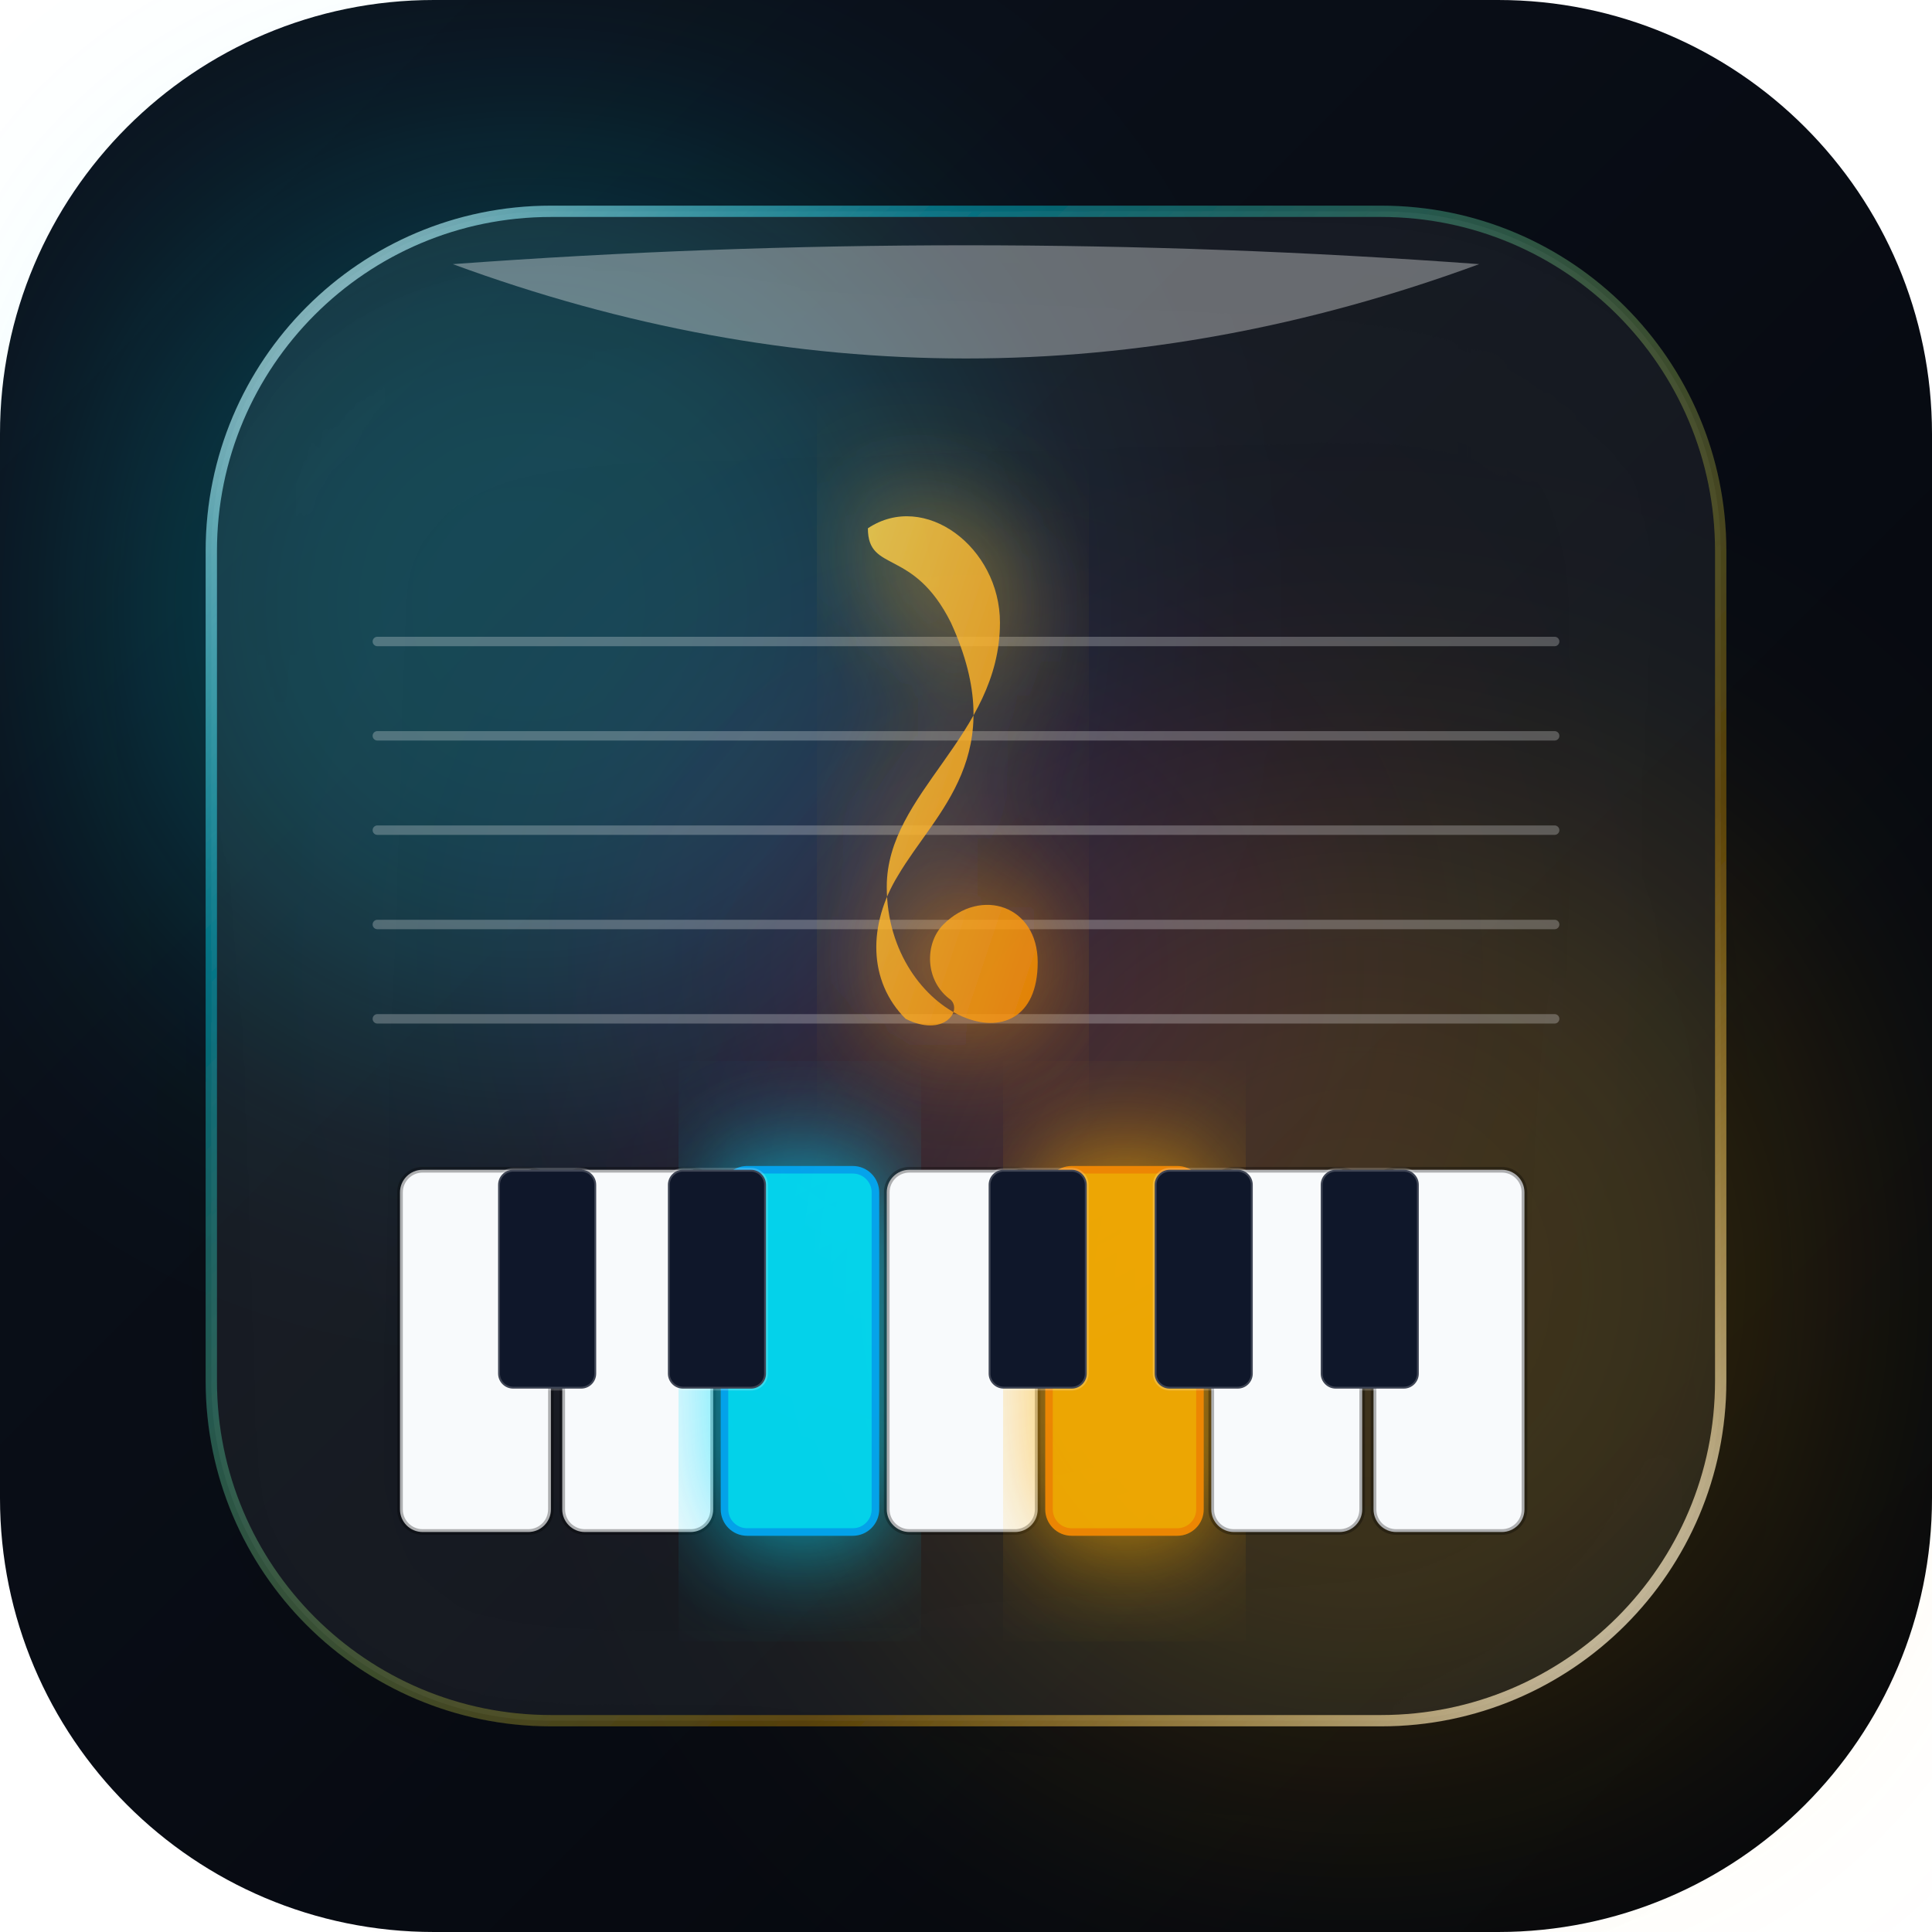
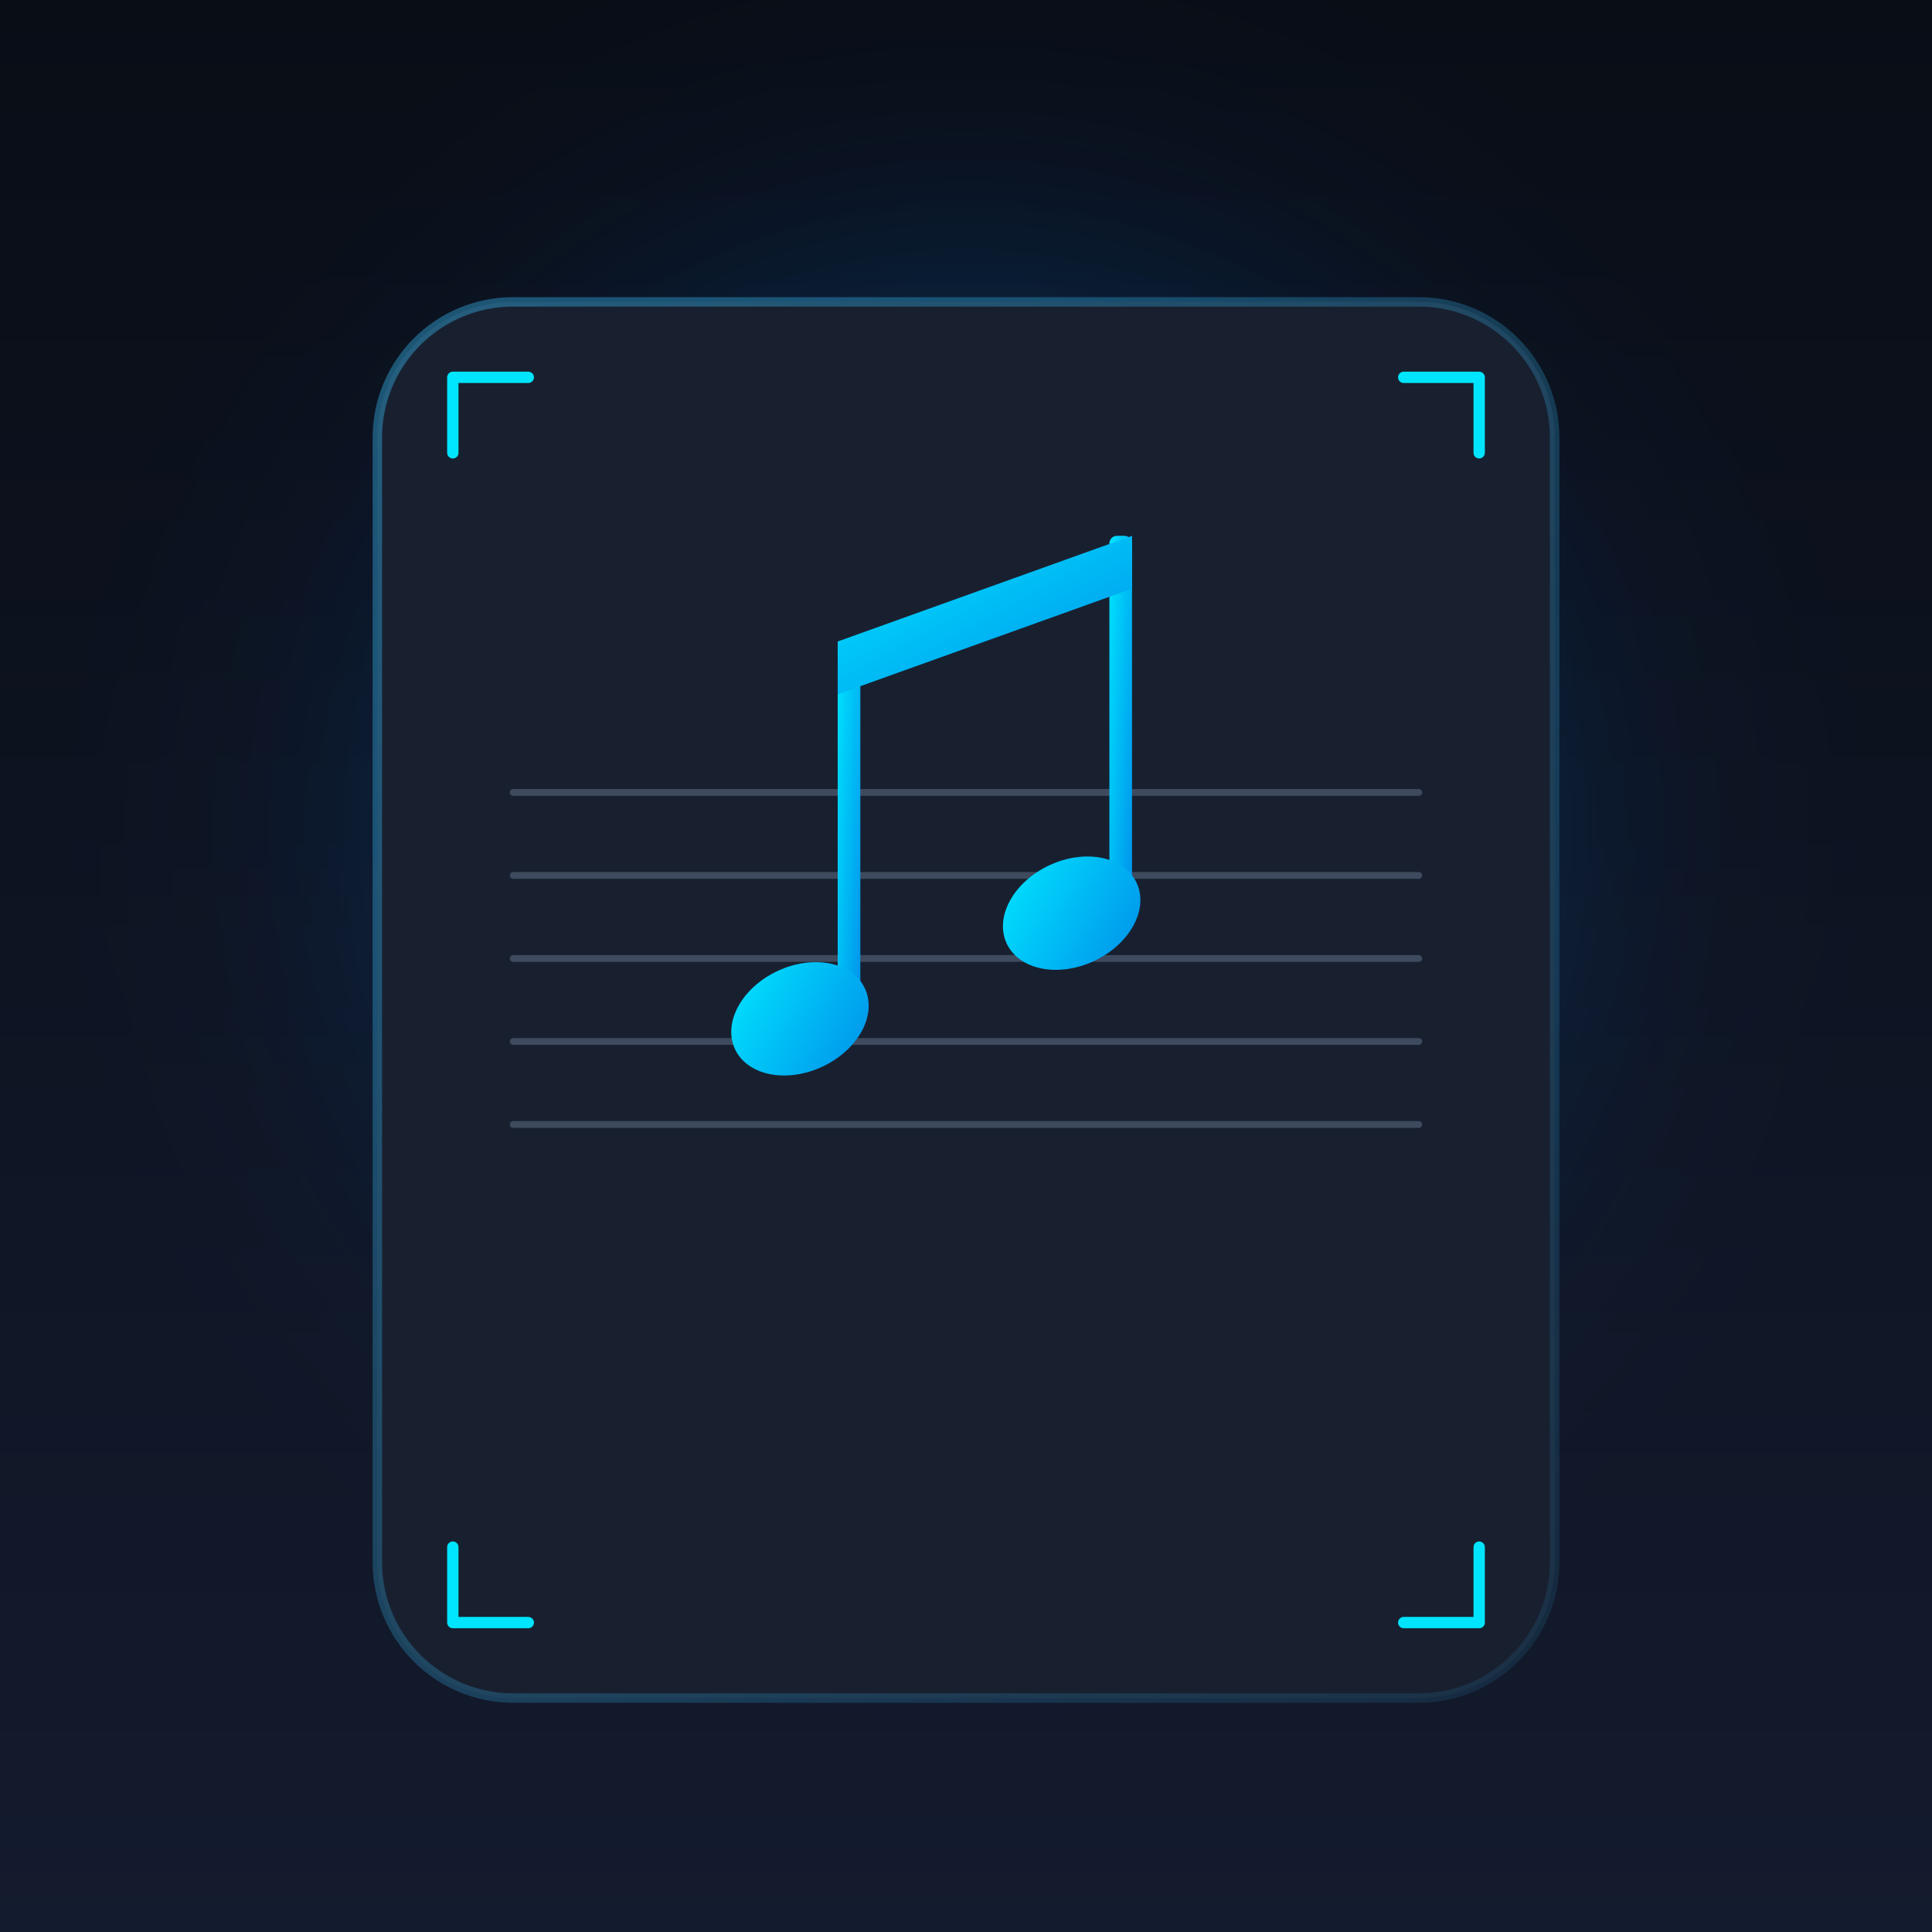
<svg xmlns="http://www.w3.org/2000/svg" viewBox="0 0 512 512" width="512" height="512">
  <defs>
-     <linearGradient id="bg" x1="0%" y1="0%" x2="100%" y2="100%">
-       <stop offset="0%" stop-color="#0c121e" />
-       <stop offset="50%" stop-color="#080c14" />
-       <stop offset="100%" stop-color="#04060a" />
+     <linearGradient id="bgGrad" x1="0%" y1="0%" x2="0%" y2="100%">
+       <stop offset="0%" stop-color="#090D16" />
+       <stop offset="100%" stop-color="#131B2E" />
    </linearGradient>
-     <linearGradient id="glassRim" x1="0%" y1="0%" x2="100%" y2="100%">
-       <stop offset="0%" stop-color="rgba(255,255,255,0.7)" />
-       <stop offset="25%" stop-color="rgba(0,229,255,0.4)" />
-       <stop offset="70%" stop-color="rgba(255,179,0,0.3)" />
-       <stop offset="100%" stop-color="rgba(255,255,255,0.8)" />
-     </linearGradient>
-     <linearGradient id="cyanGlow" x1="0%" y1="0%" x2="100%" y2="100%">
+     <linearGradient id="noteGrad" x1="0%" y1="0%" x2="100%" y2="100%">
      <stop offset="0%" stop-color="#00E5FF" />
      <stop offset="100%" stop-color="#0091EA" />
    </linearGradient>
-     <linearGradient id="amberGlow" x1="0%" y1="0%" x2="100%" y2="100%">
-       <stop offset="0%" stop-color="#FFD54F" />
-       <stop offset="100%" stop-color="#FF8F00" />
+     <linearGradient id="sheetBorder" x1="0%" y1="0%" x2="100%" y2="100%">
+       <stop offset="0%" stop-color="rgba(56, 189, 248, 0.4)" />
+       <stop offset="100%" stop-color="rgba(56, 189, 248, 0.1)" />
    </linearGradient>
-     <filter id="neonBlur" x="-30%" y="-30%" width="160%" height="160%">
-       <feGaussianBlur stdDeviation="16" result="blur" />
+     <filter id="laserGlow" x="-20%" y="-20%" width="140%" height="140%">
+       <feGaussianBlur stdDeviation="6" result="blur" />
      <feMerge>
        <feMergeNode in="blur" />
        <feMergeNode in="SourceGraphic" />
      </feMerge>
    </filter>
-     <filter id="glassShadow" x="-20%" y="-20%" width="140%" height="140%">
-       <feDropShadow dx="0" dy="16" stdDeviation="24" flood-color="#000000" flood-opacity="0.6" />
-     </filter>
  </defs>
-   <rect width="512" height="512" rx="115" fill="url(#bg)" />
-   <circle cx="140" cy="160" r="120" fill="#00E5FF" opacity="0.22" filter="blur(40px)" />
-   <circle cx="360" cy="340" r="130" fill="#FFB300" opacity="0.18" filter="blur(45px)" />
-   <circle cx="256" cy="256" r="90" fill="#D500F9" opacity="0.12" filter="blur(50px)" />
-   <rect x="56" y="56" width="400" height="400" rx="90" fill="rgba(255, 255, 255, 0.05)" stroke="url(#glassRim)" stroke-width="3" filter="url(#glassShadow)" />
-   <g stroke="rgba(255, 255, 255, 0.25)" stroke-width="2.5" stroke-linecap="round">
-     <line x1="100" y1="170" x2="412" y2="170" />
-     <line x1="100" y1="195" x2="412" y2="195" />
-     <line x1="100" y1="220" x2="412" y2="220" />
-     <line x1="100" y1="245" x2="412" y2="245" />
-     <line x1="100" y1="270" x2="412" y2="270" />
+   <rect width="512" height="512" fill="url(#bgGrad)" />
+   <circle cx="256" cy="220" r="160" fill="#007AFF" opacity="0.16" filter="blur(40px)" />
+   <circle cx="256" cy="220" r="110" fill="#00E5FF" opacity="0.12" filter="blur(30px)" />
+   <rect x="100" y="80" width="312" height="370" rx="36" fill="#182030" stroke="url(#sheetBorder)" stroke-width="2.5" />
+   <g stroke="#00E5FF" stroke-width="3" stroke-linecap="round" stroke-linejoin="round" fill="none">
+     <path d="M 120 120 L 120 100 L 140 100" />
+     <path d="M 372 100 L 392 100 L 392 120" />
+     <path d="M 392 410 L 392 430 L 372 430" />
+     <path d="M 140 430 L 120 430 L 120 410" />
  </g>
-   <line x1="80" y1="220" x2="432" y2="220" stroke="#00E5FF" stroke-width="3" filter="url(#neonBlur)" opacity="0.9" />
-   <path d="M 230 140 C 245 130 265 145 265 165 C 265 195 235 210 235 235 C 235 270 275 285 275 255 C 275 240 260 235 250 245 C 245 250 245 260 252 265 C 255 268 250 275 240 270 C 230 260 230 245 238 232 C 248 215 268 200 252 165 C 242 145 230 152 230 140 Z" fill="url(#amberGlow)" filter="url(#neonBlur)" opacity="0.85" />
-   <g transform="translate(106, 310)">
-     <rect x="0" y="0" width="40" height="96" rx="6" fill="#F8FAFC" stroke="rgba(0,0,0,0.3)" stroke-width="1.5" />
-     <rect x="43" y="0" width="40" height="96" rx="6" fill="#F8FAFC" stroke="rgba(0,0,0,0.3)" stroke-width="1.5" />
-     <rect x="86" y="0" width="40" height="96" rx="6" fill="#00E5FF" stroke="#00B0FF" stroke-width="2" filter="url(#neonBlur)" opacity="0.9" />
-     <rect x="129" y="0" width="40" height="96" rx="6" fill="#F8FAFC" stroke="rgba(0,0,0,0.3)" stroke-width="1.5" />
-     <rect x="172" y="0" width="40" height="96" rx="6" fill="#FFB300" stroke="#FF8F00" stroke-width="2" filter="url(#neonBlur)" opacity="0.9" />
-     <rect x="215" y="0" width="40" height="96" rx="6" fill="#F8FAFC" stroke="rgba(0,0,0,0.3)" stroke-width="1.5" />
-     <rect x="258" y="0" width="40" height="96" rx="6" fill="#F8FAFC" stroke="rgba(0,0,0,0.3)" stroke-width="1.5" />
-     <rect x="26" y="0" width="26" height="58" rx="4" fill="#0F172A" stroke="rgba(255,255,255,0.2)" stroke-width="1" />
-     <rect x="71" y="0" width="26" height="58" rx="4" fill="#0F172A" stroke="rgba(255,255,255,0.2)" stroke-width="1" />
-     <rect x="156" y="0" width="26" height="58" rx="4" fill="#0F172A" stroke="rgba(255,255,255,0.2)" stroke-width="1" />
-     <rect x="200" y="0" width="26" height="58" rx="4" fill="#0F172A" stroke="rgba(255,255,255,0.2)" stroke-width="1" />
-     <rect x="244" y="0" width="26" height="58" rx="4" fill="#0F172A" stroke="rgba(255,255,255,0.2)" stroke-width="1" />
+   <g stroke="#475569" stroke-width="1.8" stroke-linecap="round" opacity="0.8">
+     <line x1="136" y1="210" x2="376" y2="210" />
+     <line x1="136" y1="232" x2="376" y2="232" />
+     <line x1="136" y1="254" x2="376" y2="254" />
+     <line x1="136" y1="276" x2="376" y2="276" />
+     <line x1="136" y1="298" x2="376" y2="298" />
  </g>
-   <path d="M 120 70 Q 256 60 392 70 Q 256 120 120 70 Z" fill="rgba(255, 255, 255, 0.35)" />
+   <line x1="126" y1="254" x2="386" y2="254" stroke="#00E5FF" stroke-width="2.5" filter="url(#laserGlow)" opacity="0.9" />
+   <g fill="url(#noteGrad)">
+     <rect x="222" y="170" width="6" height="100" rx="2" />
+     <rect x="294" y="142" width="6" height="100" rx="2" />
+     <polygon points="222,170 300,142 300,156 222,184" />
+     <ellipse cx="212" cy="270" rx="19" ry="14" transform="rotate(-25 212 270)" />
+     <ellipse cx="284" cy="242" rx="19" ry="14" transform="rotate(-25 284 242)" />
+   </g>
</svg>
